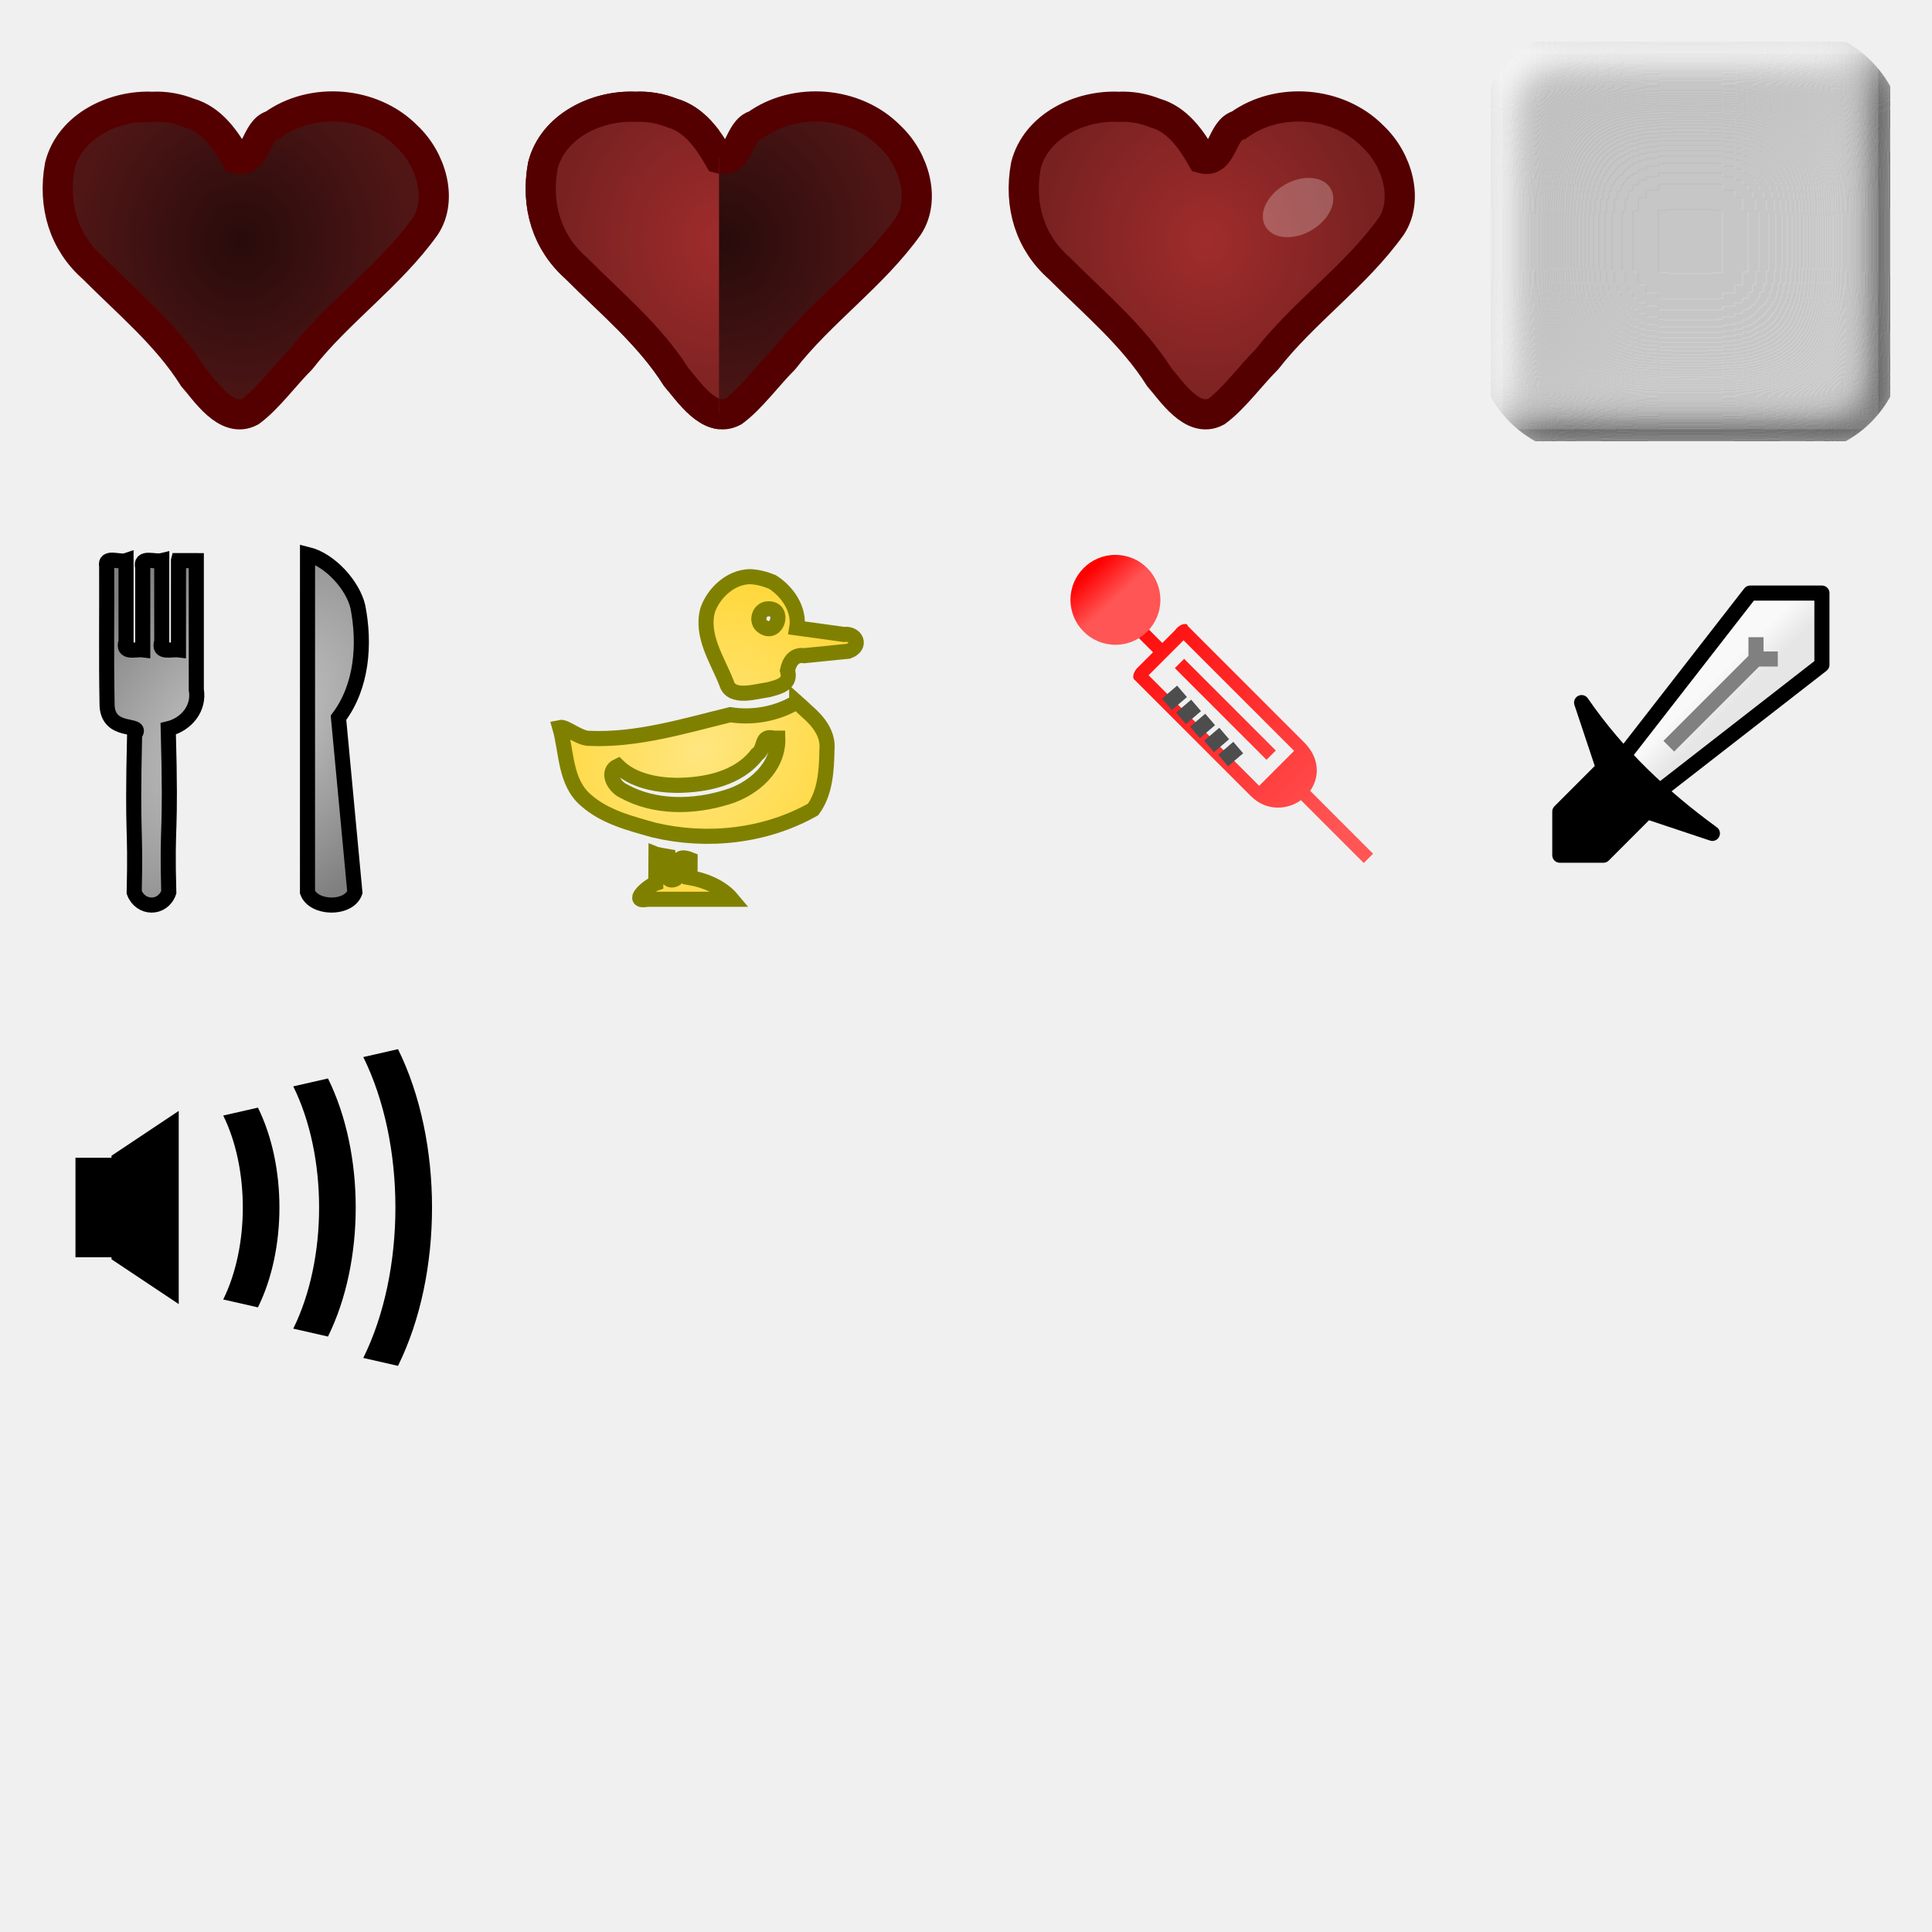
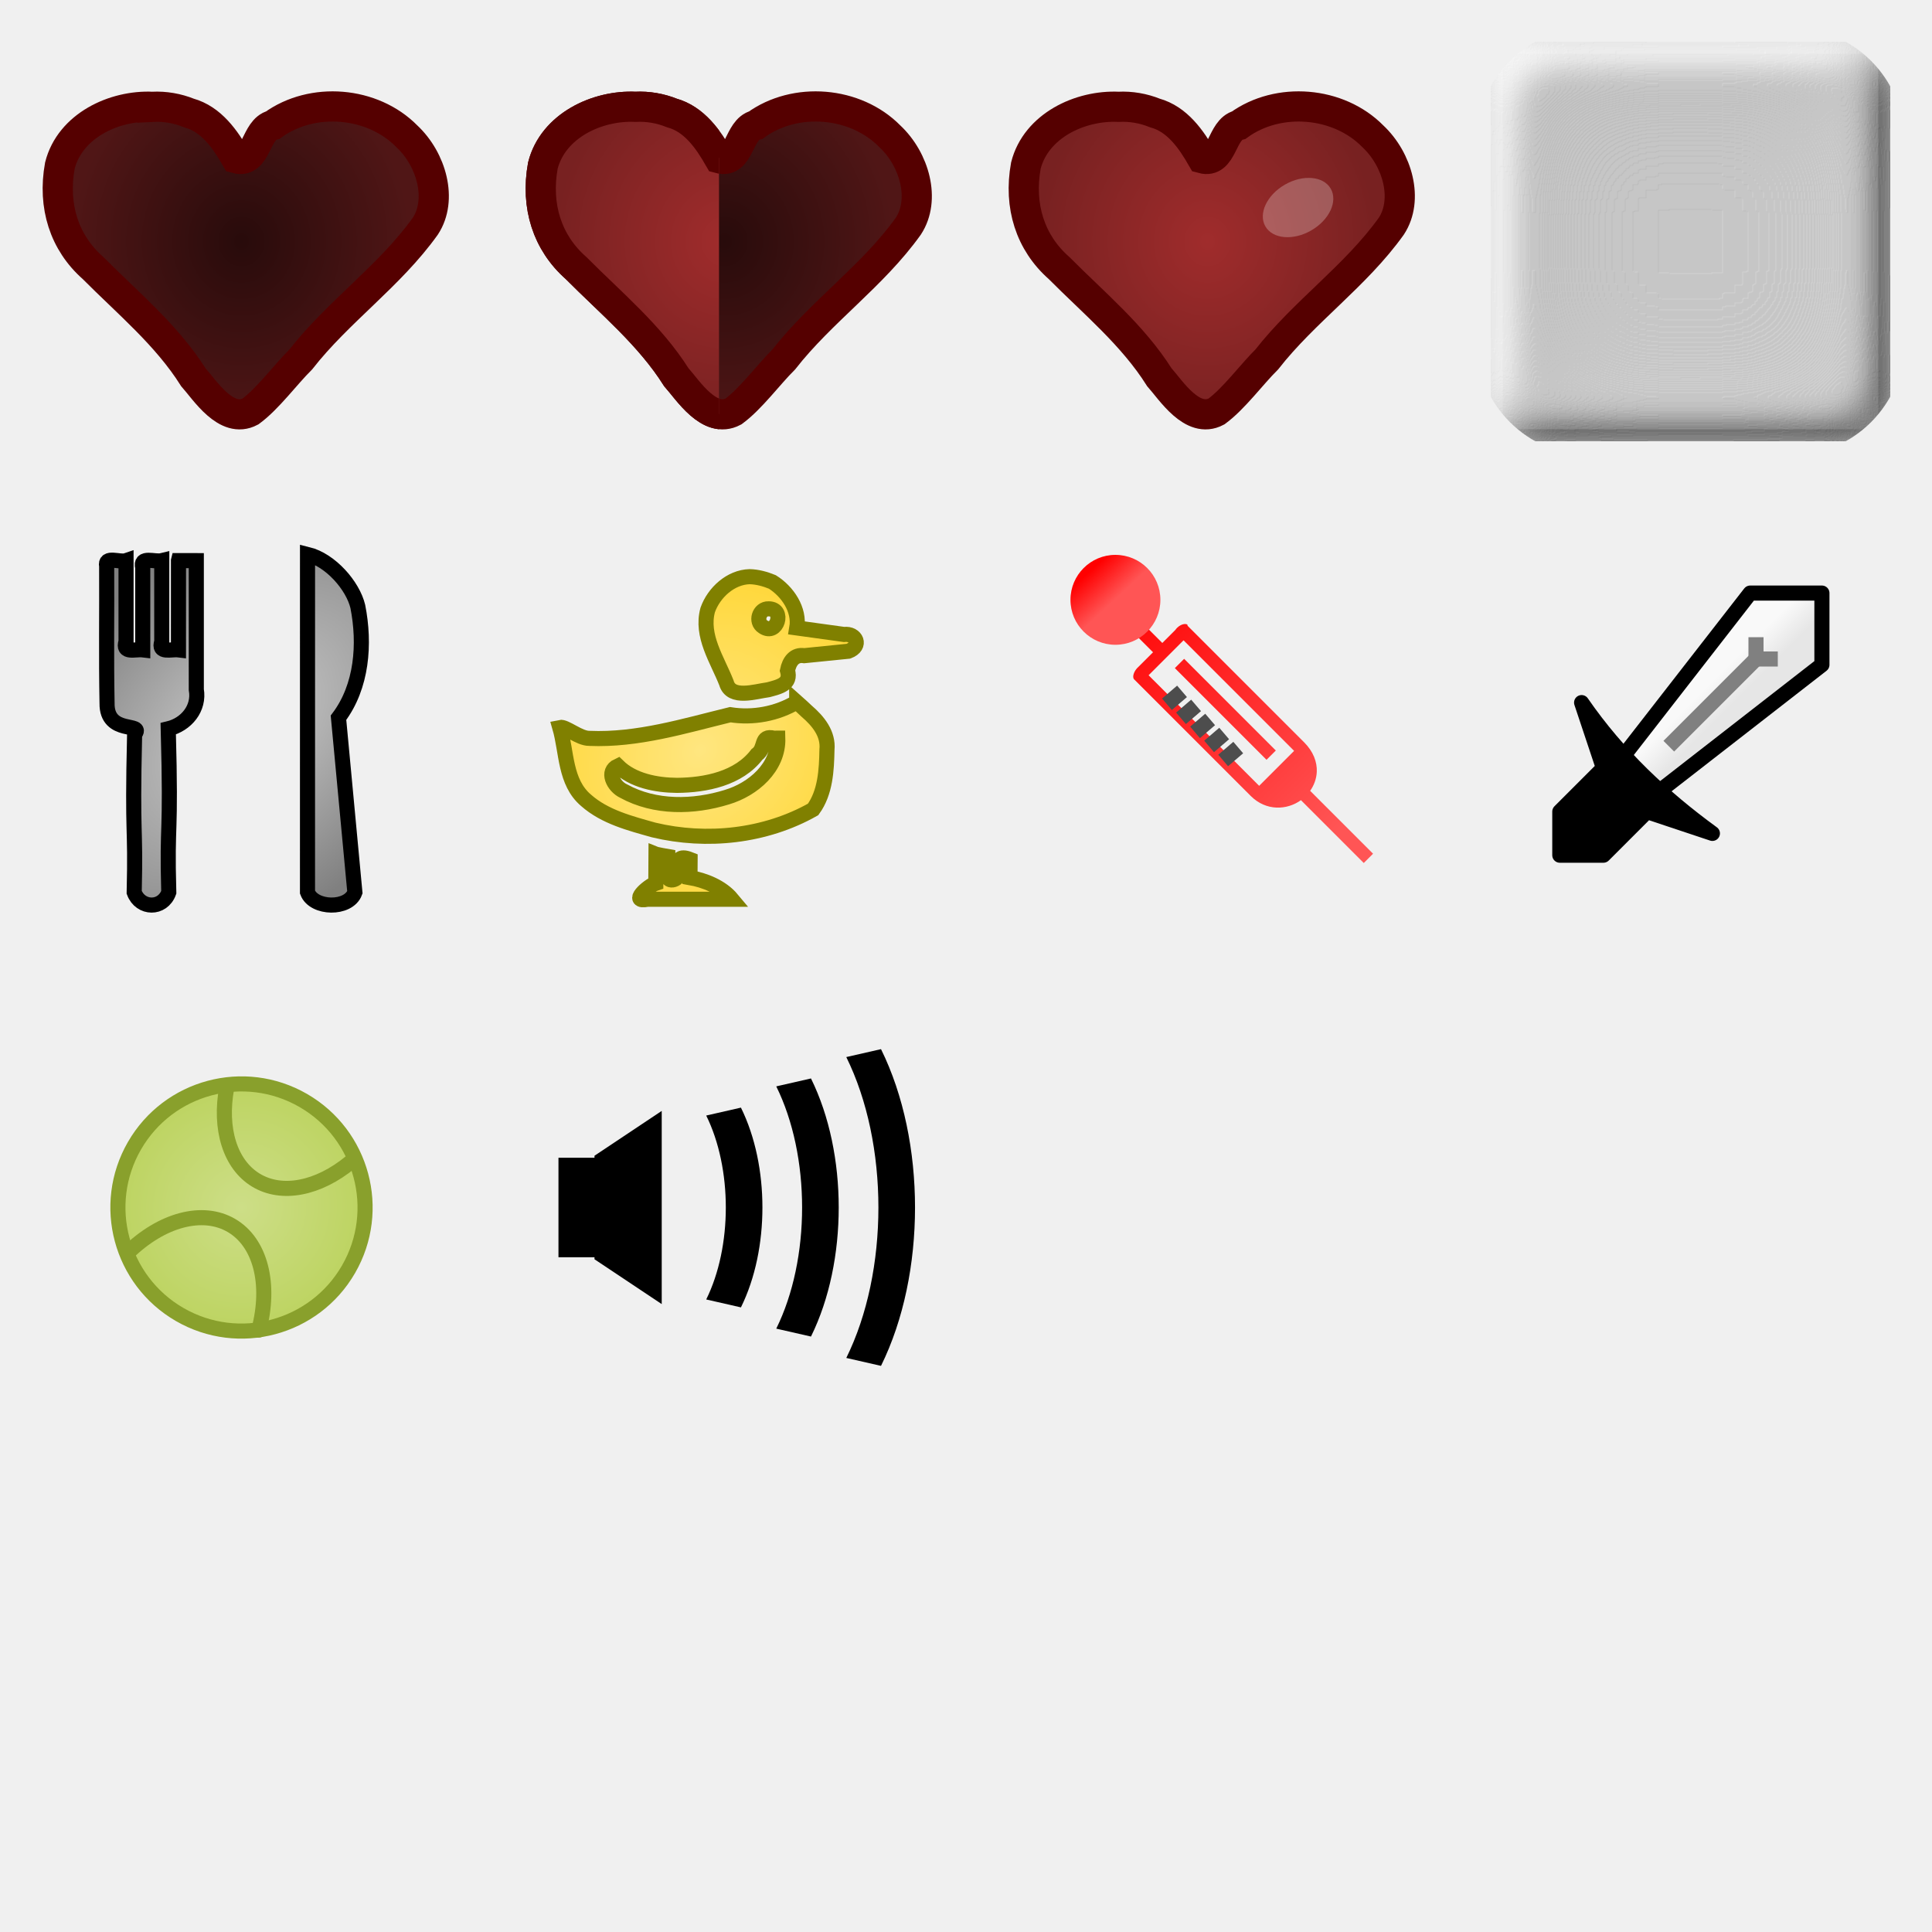
<svg xmlns="http://www.w3.org/2000/svg" xmlns:xlink="http://www.w3.org/1999/xlink" width="256" height="256" id="svg7012" version="1.1">
  <defs id="defs7014">
+     <linearGradient id="linearGradient3107">
+       <stop style="stop-color:#cdde87;stop-opacity:1" offset="0" id="stop3109" />
+       <stop style="stop-color:#bcd35f;stop-opacity:1" offset="1" id="stop3111" />
+     </linearGradient>
    <linearGradient id="linearGradient8744">
      <stop style="stop-color:#ff0000;stop-opacity:1" offset="0" id="stop8746" />
      <stop style="stop-color:#ff5555;stop-opacity:1" offset="1" id="stop8748" />
    </linearGradient>
    <linearGradient id="linearGradient8690">
      <stop style="stop-color:#f9f9f9;stop-opacity:1" offset="0" id="stop8692" />
      <stop style="stop-color:#e6e6e6;stop-opacity:1" offset="1" id="stop8694" />
    </linearGradient>
    <linearGradient id="linearGradient8655">
      <stop style="stop-color:#ffe680;stop-opacity:1" offset="0" id="stop8657" />
      <stop style="stop-color:#ffd42a;stop-opacity:1" offset="1" id="stop8659" />
    </linearGradient>
    <linearGradient id="linearGradient8640">
      <stop style="stop-color:#cccccc;stop-opacity:1" offset="0" id="stop8642" />
      <stop style="stop-color:#808080;stop-opacity:1" offset="1" id="stop8644" />
    </linearGradient>
    <linearGradient id="linearGradient7839">
      <stop style="stop-color:#280b0b;stop-opacity:1" offset="0" id="stop7841" />
      <stop style="stop-color:#501616;stop-opacity:1" offset="1" id="stop7843" />
    </linearGradient>
    <linearGradient id="linearGradient7819">
      <stop style="stop-color:#a02c2c;stop-opacity:1" offset="0" id="stop7821" />
      <stop style="stop-color:#782121;stop-opacity:1" offset="1" id="stop7823" />
    </linearGradient>
    <radialGradient xlink:href="#linearGradient7819" id="radialGradient7837" gradientUnits="userSpaceOnUse" gradientTransform="matrix(1.0097415e-8,0.8917514,-0.8322157,0,58.21107,3.463955)" cx="32" cy="31.496" fx="32" fy="31.496" r="26.913" />
    <radialGradient xlink:href="#linearGradient7839" id="radialGradient7845" cx="32" cy="31.496" fx="32" fy="31.496" r="26.913" gradientTransform="matrix(0,0.8917514,-0.8322157,-1.1056686e-6,58.21107,3.463992)" gradientUnits="userSpaceOnUse" />
    <radialGradient xlink:href="#linearGradient7839" id="radialGradient7853" gradientUnits="userSpaceOnUse" gradientTransform="matrix(0,0.8917514,-0.8322157,-1.1056686e-6,122.2111,-188.536)" cx="32" cy="31.496" fx="32" fy="31.496" r="26.913" />
    <radialGradient xlink:href="#linearGradient7839" id="radialGradient8601" gradientUnits="userSpaceOnUse" gradientTransform="matrix(0,0.8917514,-0.8322157,-1.1056686e-6,58.21107,-188.536)" cx="32" cy="31.496" fx="32" fy="31.496" r="26.913" />
    <radialGradient xlink:href="#linearGradient7819" id="radialGradient8609" gradientUnits="userSpaceOnUse" gradientTransform="matrix(1.0097415e-8,0.8917514,-0.8322157,0,58.21107,3.463955)" cx="32" cy="31.496" fx="32" fy="31.496" r="26.913" />
    <clipPath clipPathUnits="userSpaceOnUse" id="clipPath8617">
      <rect style="opacity:0.25;fill:#ffffff;fill-opacity:1;fill-rule:nonzero;stroke:#000000;stroke-width:2;stroke-linecap:round;stroke-linejoin:round;stroke-miterlimit:4;stroke-opacity:1;stroke-dasharray:none" id="rect8619" width="31.636" height="62.909" x="-0.364" y="-0.364" />
    </clipPath>
    <radialGradient xlink:href="#linearGradient8640" id="radialGradient8646" cx="32.727" cy="32.428" fx="32.727" fy="32.428" r="23.39" gradientTransform="matrix(1.146135,-1.120379,0.7191316,0.7356641,-28.40031,-82.76883)" gradientUnits="userSpaceOnUse" />
    <radialGradient xlink:href="#linearGradient8655" id="radialGradient8661" cx="92.364" cy="35.975" fx="92.364" fy="35.975" r="27.775" gradientTransform="matrix(0.7074855,0.6075436,-0.7103141,0.8271622,52.95829,-178.4528)" gradientUnits="userSpaceOnUse" />
    <linearGradient xlink:href="#linearGradient8690" id="linearGradient8696" x1="164" y1="24" x2="168" y2="28" gradientUnits="userSpaceOnUse" />
    <linearGradient xlink:href="#linearGradient8690" id="linearGradient8705" gradientUnits="userSpaceOnUse" x1="164" y1="24" x2="168" y2="28" />
    <linearGradient xlink:href="#linearGradient8744" id="linearGradient8750" x1="144" y1="12" x2="180" y2="48" gradientUnits="userSpaceOnUse" />
    <linearGradient xlink:href="#linearGradient8744" id="linearGradient4260" gradientUnits="userSpaceOnUse" x1="144" y1="12" x2="180" y2="48" />
    <linearGradient xlink:href="#linearGradient8744" id="linearGradient4262" gradientUnits="userSpaceOnUse" x1="144" y1="12" x2="180" y2="48" />
    <linearGradient xlink:href="#linearGradient8744" id="linearGradient4264" gradientUnits="userSpaceOnUse" x1="144" y1="12" x2="180" y2="48" />
    <linearGradient xlink:href="#linearGradient8744" id="linearGradient4266" gradientUnits="userSpaceOnUse" x1="144" y1="12" x2="180" y2="48" />
    <linearGradient xlink:href="#linearGradient8744" id="linearGradient4268" gradientUnits="userSpaceOnUse" x1="144" y1="12" x2="180" y2="48" />
    <linearGradient xlink:href="#linearGradient8744" id="linearGradient4270" gradientUnits="userSpaceOnUse" x1="144" y1="12" x2="180" y2="48" />
    <linearGradient xlink:href="#linearGradient8744" id="linearGradient4272" gradientUnits="userSpaceOnUse" x1="144" y1="12" x2="180" y2="48" />
    <filter id="filter4274" x="0" y="0" width="1" height="1" color-interpolation-filters="sRGB">
      <feGaussianBlur id="feGaussianBlur4276" stdDeviation="2.3" in="SourceAlpha" result="result0" />
      <feMorphology id="feMorphology4278" in="SourceAlpha" radius="6.6" result="result1" />
      <feGaussianBlur id="feGaussianBlur4280" stdDeviation="8.9" in="result1" />
      <feColorMatrix id="feColorMatrix4282" values="1 0 0 0 0 0 1 0 0 0 0 0 1 0 0 0 0 0 0.3 0" result="result91" />
      <feComposite id="feComposite4284" in2="result91" in="result0" operator="out" result="result2" />
      <feGaussianBlur id="feGaussianBlur4286" stdDeviation="1.7" result="result4" />
      <feDiffuseLighting id="feDiffuseLighting4288" surfaceScale="10" result="result92">
        <feDistantLight id="feDistantLight4290" azimuth="225" elevation="45" />
      </feDiffuseLighting>
      <feBlend id="feBlend4292" in2="SourceGraphic" mode="multiply" result="result93" />
      <feComposite id="feComposite4294" in2="SourceAlpha" operator="in" result="result3" />
      <feSpecularLighting id="feSpecularLighting4296" in="result4" surfaceScale="5" specularExponent="17.9" result="result94">
        <feDistantLight id="feDistantLight4298" azimuth="225" elevation="45" />
      </feSpecularLighting>
      <feComposite id="feComposite4300" in2="result3" operator="atop" />
    </filter>
+     <radialGradient xlink:href="#linearGradient3107" id="radialGradient3113" cx="32" cy="160" fx="32" fy="160" r="25.466" gradientUnits="userSpaceOnUse" gradientTransform="matrix(0.9434684,0.2528014,-0.258818,0.9659261,43.2199,-2.637819)" />
  </defs>
  <g id="layer1" transform="translate(0,192)">
    <path style="font-size:24px;font-style:normal;font-variant:normal;font-weight:bold;font-stretch:normal;line-height:125%;letter-spacing:0px;word-spacing:0px;fill:url(#radialGradient7853);fill-opacity:1;stroke:#550000;stroke-width:4;stroke-miterlimit:4;stroke-dasharray:none;font-family:Nimbus Mono L;-inkscape-font-specification:Nimbus Mono L Bold" d="m 84.21,-177.847 c -5.098,-0.24 -10.943,2.518 -12.278,7.794 -0.97,5.36 0.584,10.219 4.399,13.569 4.606,4.64 9.758,8.875 13.282,14.46 1.547,1.731 4.381,6.244 7.572,4.55 2.322,-1.703 4.656,-4.906 6.677,-6.906 4.979,-6.367 11.795,-11.067 16.503,-17.66 2.292,-3.507 0.833,-8.823 -2.46,-11.904 -4.542,-4.624 -12.508,-5.284 -17.754,-1.48 -2.341,0.575 -2.088,5.164 -4.862,4.404 -1.452,-2.527 -3.29,-5.19 -6.259,-6.01 -1.523,-0.613 -3.179,-0.902 -4.82,-0.817 z" id="path4507" />
    <g id="g7831" transform="translate(128,-192)">
      <path style="font-size:24px;font-style:normal;font-variant:normal;font-weight:bold;font-stretch:normal;line-height:125%;letter-spacing:0px;word-spacing:0px;fill:url(#radialGradient7837);fill-opacity:1;stroke:#550000;stroke-width:4;stroke-miterlimit:4;stroke-dasharray:none;font-family:Nimbus Mono L;-inkscape-font-specification:Nimbus Mono L Bold" d="M 20.21,14.153 C 15.112,13.913 9.267,16.671 7.932,21.947 c -0.97,5.36 0.584,10.219 4.399,13.569 4.606,4.64 9.758,8.875 13.282,14.46 1.547,1.731 4.381,6.244 7.572,4.55 2.322,-1.703 4.656,-4.906 6.677,-6.906 4.979,-6.367 11.795,-11.067 16.503,-17.66 2.292,-3.507 0.833,-8.823 -2.46,-11.904 -4.542,-4.624 -12.508,-5.284 -17.754,-1.48 -2.341,0.575 -2.088,5.164 -4.862,4.404 -1.452,-2.527 -3.29,-5.19 -6.259,-6.01 -1.523,-0.613 -3.179,-0.902 -4.82,-0.817 z" id="path7833" />
      <path style="opacity:0.25;fill:#ffffff;fill-opacity:1;fill-rule:nonzero;stroke:none" id="path7835" d="m 44,22 c 0,1.105 -0.895,2 -2,2 -1.105,0 -2,-0.895 -2,-2 0,-1.105 0.895,-2 2,-2 1.1,0 1.994,0.889 2,1.989" transform="matrix(2.165064,-1.25,0.875,1.515545,-66.18267,46.65802)" />
    </g>
    <path style="fill:url(#radialGradient8646);fill-opacity:1;stroke:#000000;stroke-width:2;stroke-miterlimit:4;stroke-dasharray:none" d="m 40.748,-118.541 c -8.28e-4,14.918 -0.002,29.837 -0.003,44.755 0.825,2.224 5.439,2.332 6.278,0.027 -0.723,-7.713 -1.449,-15.425 -2.171,-23.138 3.129,-4.146 3.539,-9.795 2.558,-14.749 -0.659,-2.746 -3.597,-6.144 -6.662,-6.895 z m -17.099,0.829 c -8.27e-4,3.941 -0.002,7.881 -0.003,11.822 -0.983,-0.119 -2.743,0.538 -2.212,-1.094 0,-3.575 0,-7.151 0,-10.726 -0.919,0.224 -2.938,-0.652 -2.519,0.91 10e-5,3.636 2.15e-4,7.272 3.15e-4,10.908 -0.984,-0.118 -2.746,0.541 -2.215,-1.093 0,-3.575 0,-7.151 0,-10.726 -0.821,0.278 -2.874,-0.678 -2.566,0.728 0.032,6.054 -0.066,12.113 0.051,18.164 -0.065,4.294 5.024,2.448 3.651,4.12 -0.341,14.428 0.17,11.401 -0.054,20.941 0.826,2.211 3.759,2.282 4.581,-0.004 -0.274,-10.016 0.344,-6.521 -0.07,-21.669 2.38,-0.569 4.156,-2.702 3.718,-5.193 0,-5.696 0,-11.393 0,-17.089 -0.787,-4.9e-4 -1.576,0.001 -2.362,-7.6e-4 z" id="path7859" />
    <path id="path8599" d="m 20.21,-177.847 c -5.098,-0.24 -10.943,2.518 -12.278,7.794 -0.97,5.36 0.584,10.219 4.399,13.569 4.606,4.64 9.758,8.875 13.282,14.46 1.547,1.731 4.381,6.244 7.572,4.55 2.322,-1.703 4.656,-4.906 6.677,-6.906 4.979,-6.367 11.795,-11.067 16.503,-17.66 2.292,-3.507 0.833,-8.823 -2.46,-11.904 -4.542,-4.624 -12.508,-5.284 -17.754,-1.48 -2.341,0.575 -2.088,5.164 -4.862,4.404 -1.452,-2.527 -3.29,-5.19 -6.259,-6.01 -1.523,-0.613 -3.179,-0.902 -4.82,-0.817 z" style="font-size:24px;font-style:normal;font-variant:normal;font-weight:bold;font-stretch:normal;line-height:125%;letter-spacing:0px;word-spacing:0px;fill:url(#radialGradient8601);fill-opacity:1;stroke:#550000;stroke-width:4;stroke-miterlimit:4;stroke-dasharray:none;font-family:Nimbus Mono L;-inkscape-font-specification:Nimbus Mono L Bold" />
    <g transform="translate(64,-192)" id="g8603" clip-path="url(#clipPath8617)">
      <path id="path8605" d="M 20.21,14.153 C 15.112,13.913 9.267,16.671 7.932,21.947 c -0.97,5.36 0.584,10.219 4.399,13.569 4.606,4.64 9.758,8.875 13.282,14.46 1.547,1.731 4.381,6.244 7.572,4.55 2.322,-1.703 4.656,-4.906 6.677,-6.906 4.979,-6.367 11.795,-11.067 16.503,-17.66 2.292,-3.507 0.833,-8.823 -2.46,-11.904 -4.542,-4.624 -12.508,-5.284 -17.754,-1.48 -2.341,0.575 -2.088,5.164 -4.862,4.404 -1.452,-2.527 -3.29,-5.19 -6.259,-6.01 -1.523,-0.613 -3.179,-0.902 -4.82,-0.817 z" style="font-size:24px;font-style:normal;font-variant:normal;font-weight:bold;font-stretch:normal;line-height:125%;letter-spacing:0px;word-spacing:0px;fill:url(#radialGradient8609);fill-opacity:1;stroke:#550000;stroke-width:4;stroke-miterlimit:4;stroke-dasharray:none;font-family:Nimbus Mono L;-inkscape-font-specification:Nimbus Mono L Bold" />
      <path transform="matrix(2.165064,-1.25,0.875,1.515545,-66.18267,46.65802)" d="m 44,22 c 0,1.105 -0.895,2 -2,2 -1.105,0 -2,-0.895 -2,-2 0,-1.105 0.895,-2 2,-2 1.1,0 1.994,0.889 2,1.989" id="path8607" style="opacity:0.25;fill:#ffffff;fill-opacity:1;fill-rule:nonzero;stroke:none" />
    </g>
    <path style="fill:url(#radialGradient8661);fill-opacity:1;stroke:#808000;stroke-width:2;stroke-miterlimit:4;stroke-dasharray:none" d="m 99.326,-115.588 c -2.514,0.067 -4.737,2.111 -5.551,4.413 -0.934,3.438 1.281,6.598 2.483,9.663 0.614,2.202 3.788,1.138 5.554,0.903 1.457,-0.39 3.055,-0.742 2.534,-2.547 0.245,-1.204 0.907,-2.163 2.22,-1.964 1.947,-0.196 3.893,-0.392 5.84,-0.588 1.849,-0.674 1.025,-2.434 -0.566,-2.223 -2.087,-0.288 -4.174,-0.576 -6.26,-0.865 0.417,-2.436 -1.248,-4.85 -3.241,-6.095 -0.953,-0.39 -1.977,-0.674 -3.012,-0.697 z m 2.515,4.261 c 2.225,-0.004 1.125,3.626 -0.726,2.376 -1.061,-0.657 -0.521,-2.425 0.726,-2.376 z m 3.727,12.351 c -2.613,1.564 -5.8,2.156 -8.804,1.677 -6.122,1.493 -12.302,3.408 -18.669,3.137 -1.364,0.02 -3.161,-1.626 -3.921,-1.453 0.942,3.268 0.648,7.255 3.48,9.662 2.49,2.204 5.842,3.049 8.965,3.93 7.044,1.687 14.792,0.853 21.122,-2.722 1.633,-2.241 1.786,-5.223 1.834,-7.907 0.213,-2.136 -1.178,-3.815 -2.69,-5.115 -0.431,-0.412 -0.872,-0.815 -1.317,-1.21 z m -2.505,4.786 c 0.123,3.891 -3.286,6.785 -6.743,7.817 -4.419,1.371 -9.535,1.48 -13.673,-0.798 -1.384,-0.636 -2.335,-2.618 -0.781,-3.34 1.977,1.95 5.089,2.554 7.848,2.575 3.801,-0.033 8.143,-0.9 10.58,-4.086 1.231,-0.872 0.388,-2.616 2.252,-2.163 0.172,-0.002 0.345,-0.003 0.517,-0.005 z M 86.923,-78.809 c -0.008,1.283 -0.016,2.565 -0.023,3.848 -1.11,0.377 -3.507,2.598 -1.107,2.118 3.732,0 7.464,0 11.197,0 -1.381,-1.66 -3.671,-2.538 -5.565,-2.867 0.005,-0.802 0.01,-1.604 0.016,-2.406 -1.427,-0.563 -1.766,0.063 -1.567,1.326 0.615,1.166 -1.304,1.954 -1.408,0.9 0.005,-0.872 0.01,-1.745 0.015,-2.617 -0.521,-0.089 -1.042,-0.187 -1.556,-0.301 z" id="path6" />
    <g id="g8698" transform="matrix(0.7221365,0,0,0.7221365,108.4714,-119.1216)">
      <path id="path8670" d="m 147.905,37.515 23.03,-29.611 13.16,0 0,13.16 -29.611,23.03" style="fill:url(#linearGradient8705);fill-opacity:1;stroke:#000000;stroke-width:2.77;stroke-linecap:round;stroke-linejoin:round;stroke-miterlimit:4;stroke-opacity:1;stroke-dasharray:none" />
      <path id="path8665" transform="translate(0,-64)" d="m 140,92 4,12 -8,8 0,8 8,0 8,-8 12,4 c -9.078,-6.614 -17.317,-14.307 -24,-24 z" style="fill:#000000;stroke:#000000;stroke-width:2.77;stroke-linecap:round;stroke-linejoin:round;stroke-miterlimit:4;stroke-opacity:1;stroke-dasharray:none" />
      <g style="stroke-width:2;stroke-miterlimit:4;stroke-dasharray:none" transform="translate(-4,4)" id="g8678">
        <path style="fill:none;stroke:#808080;stroke-width:2.77;stroke-linecap:butt;stroke-linejoin:miter;stroke-miterlimit:4;stroke-opacity:1;stroke-dasharray:none" d="M 160,96 176,80" id="path8674" transform="translate(0,-64)" />
        <path style="fill:none;stroke:#808080;stroke-width:2.77;stroke-linecap:butt;stroke-linejoin:miter;stroke-miterlimit:4;stroke-opacity:1;stroke-dasharray:none" d="m 176,76 0,4 4,0" id="path8676" transform="translate(0,-64)" />
      </g>
    </g>
    <g id="g8735" style="fill:url(#linearGradient8750);fill-opacity:1" transform="matrix(0.8718787,0,0,0.8718787,20.74164,-124.1642)">
      <path style="fill:url(#linearGradient4260);fill-opacity:1;stroke:none" id="path6-0" d="m 147.642,17.522 3.802,3.802 -2.221,2.22 c -0.67,0.575 -0.995,1.547 -0.653,1.896 l 0.084,0.084 17.635,17.635 c 2.349,2.349 5.527,2.16 7.635,0.645 l 9.549,9.55 1.411,-1.411 -9.56,-9.56 c 0.585,-0.834 0.959,-1.822 1.007,-2.889 0.068,-1.493 -0.537,-3.097 -1.909,-4.469 l -17.761,-17.762 0.055,-0.032 c -0.125,-0.384 -1.212,-0.261 -1.884,0.703 l -1.978,1.978 -3.735,-3.735 c -0.479,-2.297 -3.513,0.722 -1.477,1.344 z m 8.44,1.985 16.803,16.804 -5.312,5.312 -16.803,-16.803 5.312,-5.312 z m 0.089,2.816 -1.411,1.411 13.933,13.933 1.411,-1.411 -13.933,-13.933 z" />
      <path transform="matrix(0.1177375,0,0,0.1095471,132.1284,0.9383824)" d="m 173.559,113.356 c 0,34.448 -25.983,62.373 -58.034,62.373 -32.051,0 -58.034,-27.925 -58.034,-62.373 0,-34.448 25.983,-62.373 58.034,-62.373 32.051,0 58.034,27.925 58.034,62.373 z" id="path2989" style="fill:url(#linearGradient4262);fill-opacity:1;fill-rule:nonzero;stroke:none" />
      <path id="path2991" d="m 153.559,29.23 2.293,-1.965" style="fill:url(#linearGradient4264);fill-opacity:1;stroke:#4d4d4d;stroke-width:2.294;stroke-linecap:butt;stroke-linejoin:miter;stroke-miterlimit:4;stroke-opacity:1;stroke-dasharray:none" />
      <path style="fill:url(#linearGradient4266);fill-opacity:1;stroke:#4d4d4d;stroke-width:2.294;stroke-linecap:butt;stroke-linejoin:miter;stroke-miterlimit:4;stroke-opacity:1;stroke-dasharray:none" d="m 155.695,31.365 2.293,-1.965" id="path3761" />
      <path id="path3763" d="m 157.83,33.501 2.293,-1.965" style="fill:url(#linearGradient4268);fill-opacity:1;stroke:#4d4d4d;stroke-width:2.294;stroke-linecap:butt;stroke-linejoin:miter;stroke-miterlimit:4;stroke-opacity:1;stroke-dasharray:none" />
      <path style="fill:url(#linearGradient4270);fill-opacity:1;stroke:#4d4d4d;stroke-width:2.294;stroke-linecap:butt;stroke-linejoin:miter;stroke-miterlimit:4;stroke-opacity:1;stroke-dasharray:none" d="m 159.965,35.636 2.293,-1.965" id="path3765" />
      <path id="path3767" d="m 162.1,37.771 2.293,-1.965" style="fill:url(#linearGradient4272);fill-opacity:1;stroke:#4d4d4d;stroke-width:2.294;stroke-linecap:butt;stroke-linejoin:miter;stroke-miterlimit:4;stroke-opacity:1;stroke-dasharray:none" />
    </g>
    <rect style="fill:#ffffff;fill-opacity:1;fill-rule:nonzero;stroke:#ffffff;stroke-width:4;stroke-linecap:round;stroke-linejoin:round;stroke-miterlimit:4;stroke-opacity:1;stroke-dasharray:none;filter:url(#filter4274)" id="rect4258" width="52.76" height="52.76" x="197.62" y="-186.38" ry="13.19" />
-     <g id="g8870" transform="matrix(0.6591064,0,0,0.6591064,4.727149,-12.22682)">
+     <g id="g8870" transform="matrix(0.6591064,0,0,0.6591064,68.72715,-12.22682)">
      <g transform="translate(-8,0)" id="g8866">
        <rect style="fill:#000000;stroke:none" id="rect8338" width="8" height="20" x="16" y="152" transform="translate(0,-192)" ry="0" />
        <path style="fill:#000000;stroke:#000000;stroke-width:1.517px;stroke-linecap:butt;stroke-linejoin:miter;stroke-opacity:1" d="m 24,-40 12,-8 0,36 -12,-8 z" id="path8340" />
      </g>
      <path transform="matrix(-1.470946,0,0,1,86.50866,-192)" d="m 30.807,181.284 c -3.743,-11.153 -3.743,-27.415 10e-7,-38.567" id="path8342" style="fill:none;stroke:#000000;stroke-width:5.004;stroke-miterlimit:4;stroke-dasharray:none" />
      <path style="fill:none;stroke:#000000;stroke-width:3.837;stroke-miterlimit:4;stroke-dasharray:none" id="path8344" d="m 30.807,181.284 c -3.743,-11.153 -3.743,-27.415 10e-7,-38.567" transform="matrix(-1.918268,0,0,1.304105,114.371,-241.265)" />
      <path transform="matrix(-2.367772,0,0,1.609694,142.2976,-290.7704)" d="m 30.807,181.284 c -3.743,-11.153 -3.743,-27.415 10e-7,-38.567" id="path8346" style="fill:none;stroke:#000000;stroke-width:3.109;stroke-miterlimit:4;stroke-dasharray:none" />
    </g>
+     <g id="g3115">
+       <path style="fill:url(#radialGradient3113);fill-opacity:1;fill-rule:nonzero;stroke:#89a02c;stroke-width:2.931;stroke-linecap:round;stroke-linejoin:round;stroke-miterlimit:4;stroke-opacity:1;stroke-dasharray:none" id="path3084" d="m 56,160 a 24,24 0 1 1 -48,0 24,24 0 1 1 48,0 z" transform="matrix(0.5908644,0.3411357,-0.3411357,0.5908644,67.67406,-137.4546)" />
+       <path transform="matrix(0.5908644,0.3411357,-0.3411357,0.5908644,66.30951,-135.0912)" d="m 17.239,174.738 a 16,24 0 0 1 29.576,0.198" id="path3080" style="fill:none;stroke:#89a02c;stroke-width:2.931;stroke-linecap:round;stroke-linejoin:round;stroke-miterlimit:4;stroke-opacity:1;stroke-dasharray:none" />
+       <path style="fill:none;stroke:#89a02c;stroke-width:2.931;stroke-linecap:round;stroke-linejoin:round;stroke-miterlimit:4;stroke-opacity:1;stroke-dasharray:none" id="path3082" d="m 45.945,195.766 a 16,24 0 0 1 -28.089,-0.545" transform="matrix(0.5908644,0.3411357,-0.3411357,0.5908644,86.09538,-169.3613)" />
+     </g>
  </g>
</svg>
